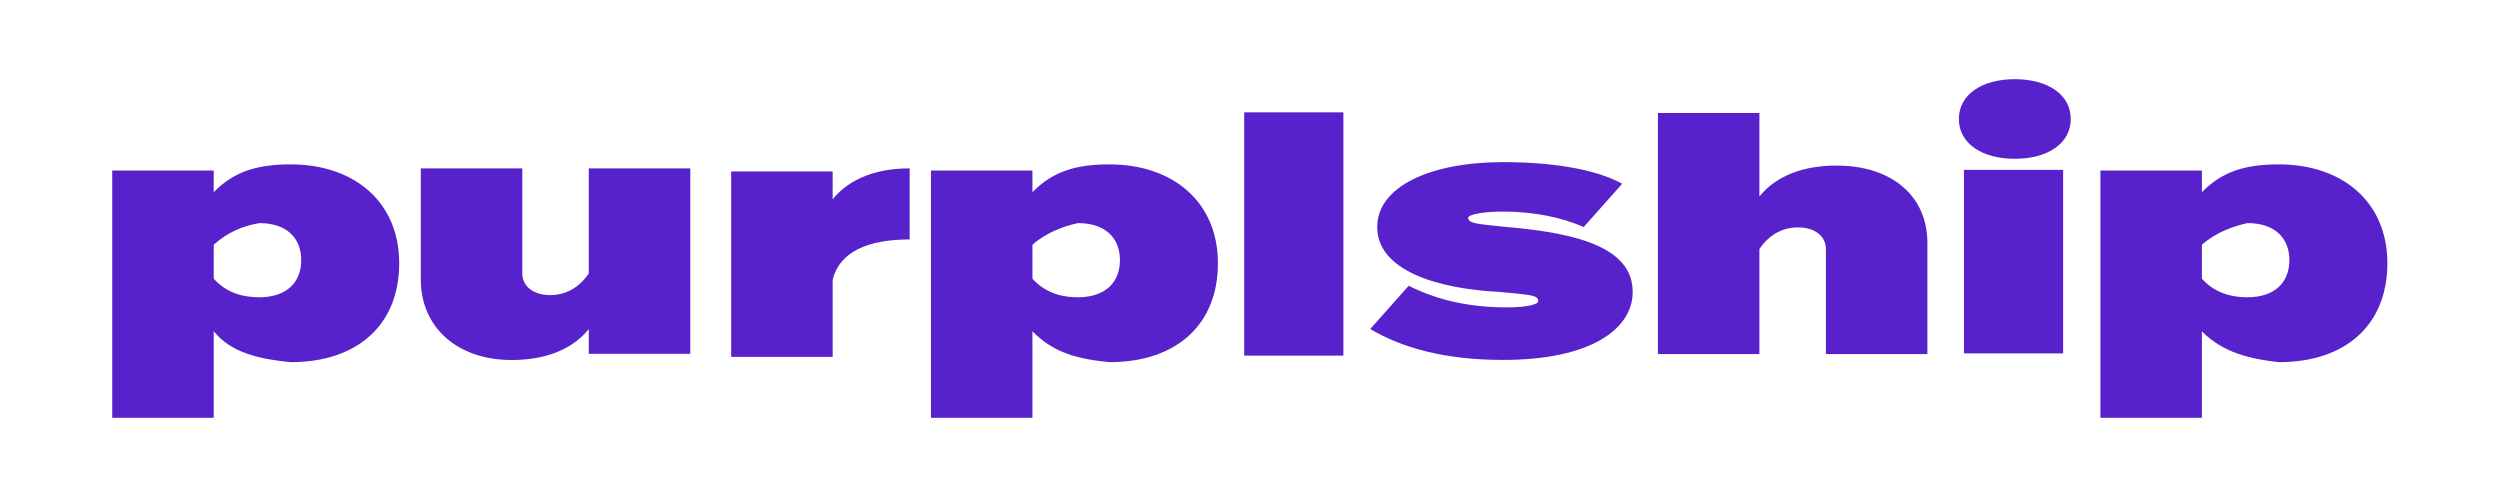
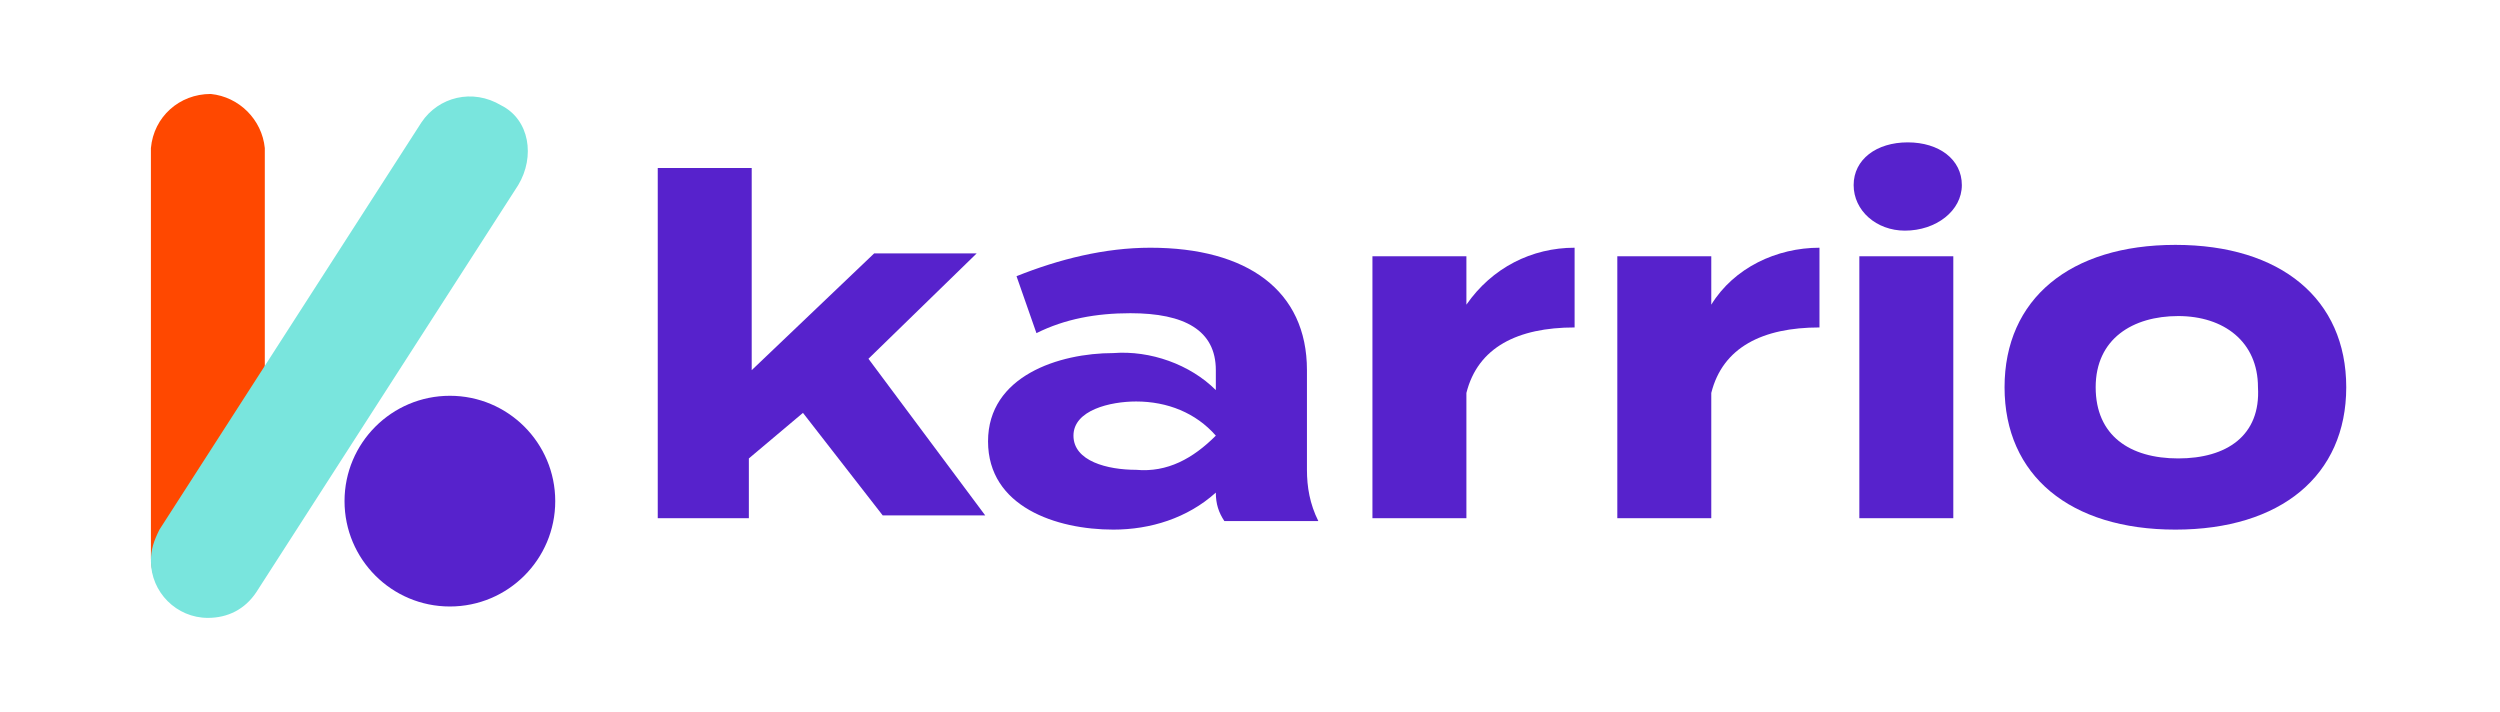
- <svg xmlns="http://www.w3.org/2000/svg" version="1.1" id="svg58" x="0px" y="0px" viewBox="0 0 125 25" style="enable-background:new 0 0 125 25;" xml:space="preserve">
+ <svg xmlns="http://www.w3.org/2000/svg" version="1.1" id="Layer_1" x="0px" y="0px" viewBox="0 0 87.8 25" style="enable-background:new 0 0 87.8 25;" xml:space="preserve">
  <style type="text/css">
- 	.st0{fill:#5722CC;}
- 	</style>
-   <g id="g66" transform="matrix(1.333333,0,0,-1.333333,0,341.072)">
-     <g id="g190" transform="matrix(0.9537305,0,0,0.8293577,-24.20463,32.97223)">
-       <path id="path106" class="st0" d="M106.5,252.7h-3.9v8.3h3.9V252.7z M102.4,263.3c0,1.1,0.9,1.8,2.2,1.8c1.3,0,2.2-0.7,2.2-1.8    c0-1.1-0.9-1.8-2.2-1.8C103.3,261.5,102.4,262.2,102.4,263.3" />
-       <g id="g171">
-         <g id="g80" transform="matrix(1.37606,0,0,1.397436,196.983,189.9786)">
-           <path id="path82" class="st0" d="M-118.6,48.4v-1.1c0.4-0.5,0.9-0.6,1.3-0.6c0.8,0,1.2,0.5,1.2,1.2c0,0.7-0.4,1.2-1.2,1.2      C-117.8,49-118.2,48.8-118.6,48.4 M-118.6,45.6v-2.8h-2.9v8h2.9v-0.7c0.6,0.7,1.3,0.9,2.2,0.9c1.8,0,3.1-1.2,3.1-3.2      c0-2-1.2-3.2-3.1-3.2C-117.3,44.7-118.1,44.9-118.6,45.6" />
-         </g>
-         <g id="g84" transform="matrix(1.37606,0,0,1.397436,288.5138,206.5664)">
-           <path id="path86" class="st0" d="M-171.5,38.9V33h-2.9v0.8c-0.5-0.7-1.3-1-2.2-1c-1.6,0-2.6,1.1-2.6,2.6v3.6h2.9v-3.4      c0-0.4,0.3-0.7,0.8-0.7c0.4,0,0.8,0.2,1.1,0.7v3.4H-171.5z" />
-         </g>
-         <g id="g88" transform="matrix(1.37606,0,0,1.397436,296.0392,166.1812)">
-           <path id="path90" class="st0" d="M-175.8,61.9v5.9h2.9v-0.9c0.5,0.7,1.3,1,2.2,1v-2.3c-1.2,0-2-0.4-2.2-1.3v-2.5H-175.8z" />
-         </g>
-         <g id="g92" transform="matrix(1.37606,0,0,1.397436,353.9829,189.9786)">
-           <path id="path94" class="st0" d="M-209.3,48.4v-1.1c0.4-0.5,0.9-0.6,1.3-0.6c0.8,0,1.2,0.5,1.2,1.2c0,0.7-0.4,1.2-1.2,1.2      C-208.4,49-208.9,48.8-209.3,48.4 M-209.3,45.6v-2.8h-2.9v8h2.9v-0.7c0.6,0.7,1.3,0.9,2.2,0.9c1.8,0,3.1-1.2,3.1-3.2      c0-2-1.2-3.2-3.1-3.2C-208,44.7-208.7,44.9-209.3,45.6" />
-         </g>
-         <path id="path96" class="st0" d="M74.3,263.6h3.9v-11h-3.9V263.6z" />
-         <g id="g98" transform="matrix(1.37606,0,0,1.397436,469.23,179.7394)">
-           <path id="path100" class="st0" d="M-275.9,54.2c0-1.2-1.2-2.2-3.7-2.2c-1.7,0-2.9,0.4-3.8,1l1.1,1.4c0.7-0.4,1.6-0.7,2.8-0.7      c0.6,0,0.9,0.1,0.9,0.2c0,0.2-0.2,0.2-1.1,0.3c-1.8,0.1-3.5,0.7-3.5,2.1c0,1.3,1.5,2.1,3.6,2.1c1.3,0,2.6-0.2,3.4-0.7l-1.1-1.4      c-0.6,0.3-1.4,0.5-2.3,0.5c-0.6,0-1-0.1-1-0.2c0-0.2,0.3-0.2,1.1-0.3C-277.4,56.1-275.9,55.6-275.9,54.2" />
-         </g>
-         <g id="g102" transform="matrix(1.37606,0,0,1.397436,525.5396,190.4836)">
-           <path id="path104" class="st0" d="M-308.4,48.1v-3.6h-2.9v3.4c0,0.4-0.3,0.7-0.8,0.7c-0.4,0-0.8-0.2-1.1-0.7v-3.4h-2.9v5.9v1.9      h2.9v-2.1v-0.6c0.5,0.7,1.3,1,2.2,1C-309.4,50.6-308.4,49.6-308.4,48.1" />
-         </g>
-         <g id="g108" transform="matrix(1.37606,0,0,1.397436,578.4399,189.9786)">
-           <path id="path110" class="st0" d="M-339,48.4v-1.1c0.4-0.5,0.9-0.6,1.3-0.6c0.8,0,1.2,0.5,1.2,1.2c0,0.7-0.4,1.2-1.2,1.2      C-338.1,49-338.6,48.8-339,48.4 M-339,45.6v-2.8h-2.9v8h2.9v-0.7c0.6,0.7,1.3,0.9,2.2,0.9c1.8,0,3.1-1.2,3.1-3.2      c0-2-1.2-3.2-3.1-3.2C-337.6,44.7-338.4,44.9-339,45.6" />
-         </g>
-       </g>
-     </g>
+ 	.st0{fill:#FF4800;}
+ 	.st1{fill:#79E5DD;}
+ 	.st2{fill:#5722CC;}
+   </style>
+   <g>
+     <path class="st0" d="M7.3,21.6c-1.1,0-2-0.9-2-2V5.2c0.1-1.1,1-1.9,2.1-1.9c1,0.1,1.8,0.9,1.9,1.9v14.4C9.2,20.7,8.3,21.6,7.3,21.6   L7.3,21.6z" />
+     <path class="st1" d="M7.3,21.7c-1.1,0-2-0.9-2-2c0-0.4,0.1-0.7,0.3-1.1l9.2-14.3c0.6-0.9,1.8-1.2,2.8-0.6c1,0.5,1.2,1.8,0.6,2.8   L9,20.8C8.6,21.4,8,21.7,7.3,21.7z" />
+     <circle class="st2" cx="15.8" cy="17.6" r="3.7" />
+     <path class="st2" d="M28.2,14.5l-1.9,1.6v2.1h-3.2V5.9h3.3V13l4.3-4.1h3.6l-3.8,3.7l4.1,5.5H31L28.2,14.5z" />
+     <path class="st2" d="M45.9,13v3.5c0,0.6,0.1,1.2,0.4,1.8h-3.3c-0.2-0.3-0.3-0.6-0.3-1l0,0c-1,0.9-2.3,1.3-3.6,1.3   c-2,0-4.4-0.8-4.4-3.1s2.5-3.1,4.4-3.1c1.3-0.1,2.7,0.4,3.6,1.3V13c0-1.4-1.1-2-3-2c-1.2,0-2.3,0.2-3.3,0.7l-0.7-2   c1.5-0.6,3.1-1,4.7-1C43.8,8.7,45.9,10.2,45.9,13z M42.7,15.3c-0.7-0.8-1.7-1.2-2.8-1.2c-0.9,0-2.2,0.3-2.2,1.2s1.2,1.2,2.2,1.2   c1.1,0.1,2-0.4,2.8-1.2V15.3z" />
+     <path class="st2" d="M48.2,18.3V9h3.3v1.7c0.9-1.3,2.3-2,3.8-2v2.8c-2,0-3.4,0.7-3.8,2.3v4.4H48.2z" />
+     <path class="st2" d="M56.8,18.3V9h3.3v1.7c0.8-1.3,2.3-2,3.8-2v2.8c-2,0-3.4,0.7-3.8,2.3v4.4H56.8z" />
+     <path class="st2" d="M65.1,6.5c0-0.9,0.8-1.5,1.9-1.5c1.1,0,1.9,0.6,1.9,1.5S68,8.1,66.9,8.1C65.9,8.1,65.1,7.4,65.1,6.5z    M68.6,18.2h-3.3V9h3.3V18.2z" />
+     <path class="st2" d="M70.4,13.6c0-3.1,2.3-5,6-5s6,1.9,6,5s-2.3,5-6,5S70.4,16.7,70.4,13.6z M79.3,13.6c0-1.6-1.2-2.5-2.8-2.5   s-2.9,0.8-2.9,2.5s1.2,2.5,2.9,2.5S79.4,15.3,79.3,13.6L79.3,13.6z" />
  </g>
</svg>
